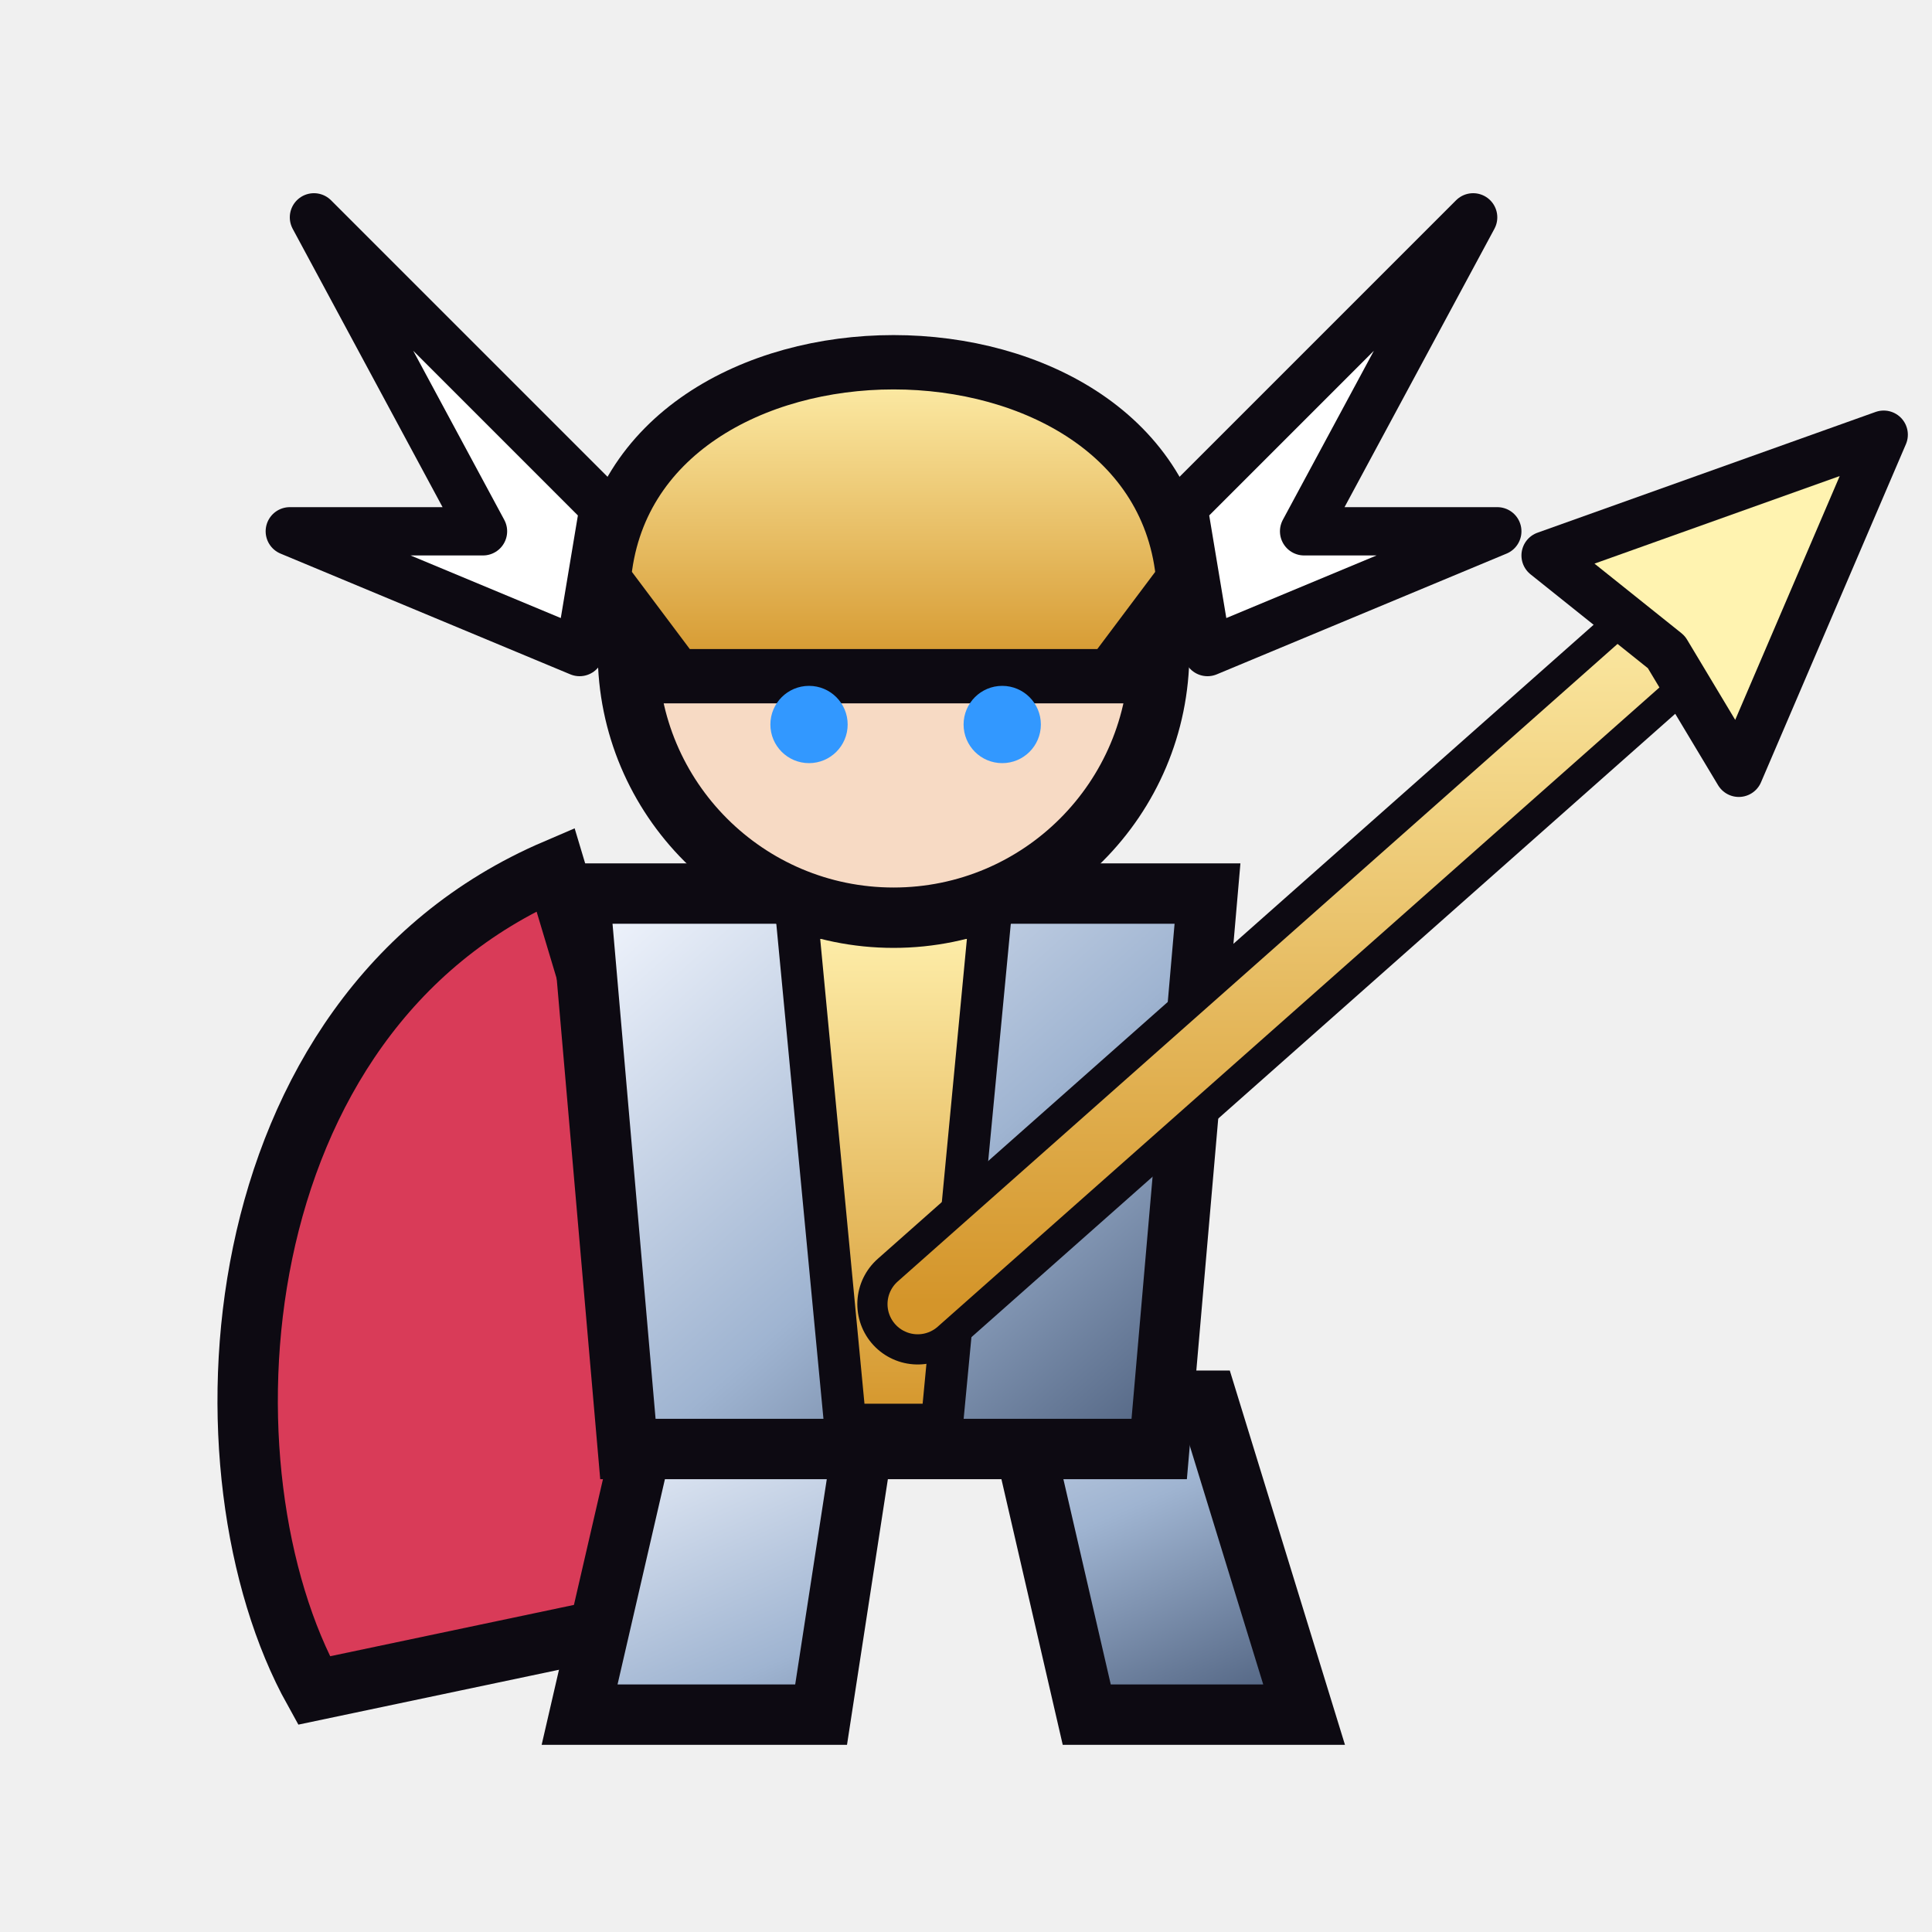
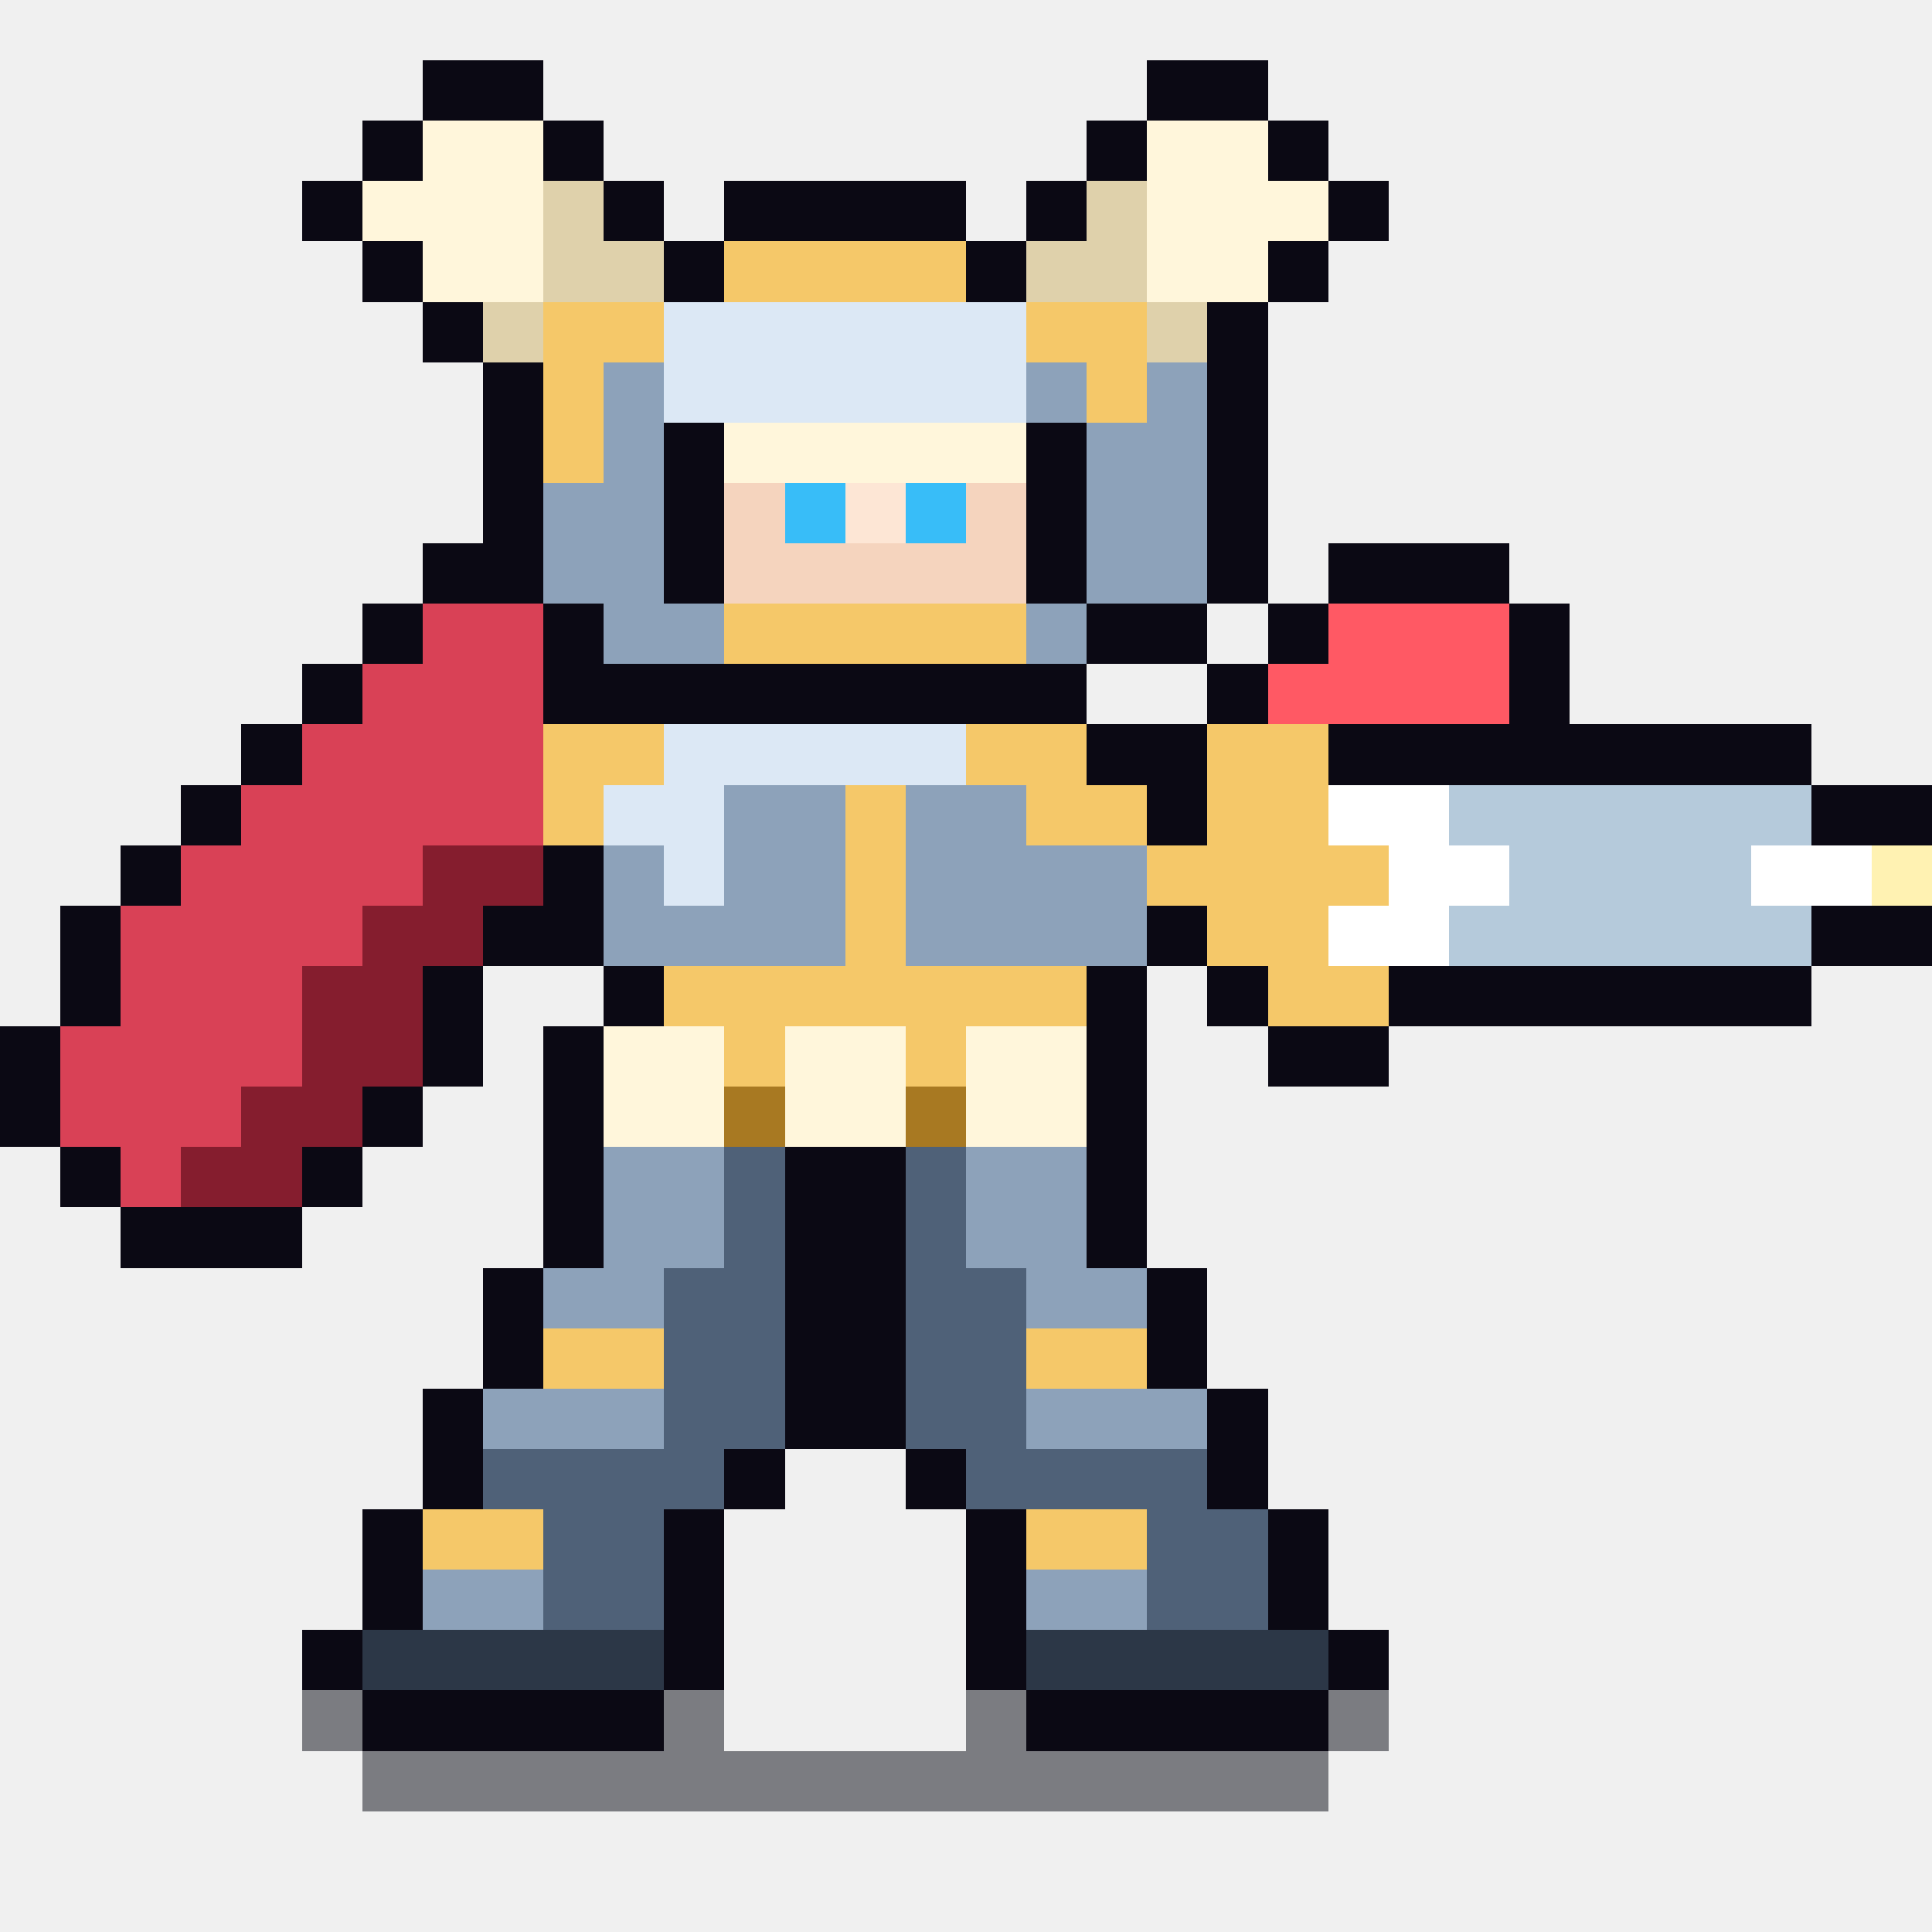
- <svg xmlns="http://www.w3.org/2000/svg" viewBox="0 0 160 160">
-   <defs>
-     <linearGradient id="vArm" x1="0" y1="0" x2="1" y2="1">
-       <stop offset="0%" stop-color="#f5f8ff" />
-       <stop offset="55%" stop-color="#9fb4d1" />
-       <stop offset="100%" stop-color="#485a78" />
-     </linearGradient>
-     <linearGradient id="vGold" x1="0" y1="0" x2="0" y2="1">
-       <stop offset="0%" stop-color="#fff0ad" />
-       <stop offset="100%" stop-color="#d4952a" />
-     </linearGradient>
-   </defs>
-   <path d="M46 72 C18 84 16 122 26 140 L64 132 Z" fill="#d93b58" stroke="#0d0a12" stroke-width="5" />
-   <path d="M54 116 L48 142 L68 142 L72 116 Z M84 116 L90 142 L108 142 L100 116 Z" fill="url(#vArm)" stroke="#0d0a12" stroke-width="5" />
-   <path d="M48 74 L100 74 L96 120 L52 120 Z" fill="url(#vArm)" stroke="#0d0a12" stroke-width="5" />
-   <path d="M66 76 L82 76 L78 118 L70 118 Z" fill="url(#vGold)" stroke="#0d0a12" stroke-width="3.5" />
-   <circle cx="74" cy="54" r="22" fill="#f7dac4" stroke="#0d0a12" stroke-width="5" />
-   <path d="M50 48 C52 24 96 24 98 48 L92 56 L56 56 Z" fill="url(#vGold)" stroke="#0d0a12" stroke-width="4.5" />
-   <path d="M50 42 L26 18 L40 44 L24 44 L48 54 Z M98 42 L122 18 L108 44 L124 44 L100 54 Z" fill="#ffffff" stroke="#0d0a12" stroke-width="4" stroke-linejoin="round" />
-   <circle cx="67" cy="60" r="3.2" fill="#3298ff" />
-   <circle cx="83" cy="60" r="3.2" fill="#3298ff" />
-   <line x1="76" y1="108" x2="146" y2="46" stroke="#0d0a12" stroke-width="10" stroke-linecap="round" />
-   <line x1="76" y1="108" x2="146" y2="46" stroke="url(#vGold)" stroke-width="5" stroke-linecap="round" />
-   <polygon points="156,36 128,46 138,54 144,64" fill="#fff3b0" stroke="#0d0a12" stroke-width="4" stroke-linejoin="round" />
+ <svg xmlns="http://www.w3.org/2000/svg" width="128" height="128" viewBox="0 0 32 32" shape-rendering="crispEdges">
+   <rect x="7" y="1" width="2" height="1" fill="#0b0914" />
+   <rect x="19" y="1" width="2" height="1" fill="#0b0914" />
+   <rect x="6" y="2" width="1" height="1" fill="#0b0914" />
+   <rect x="7" y="2" width="2" height="3" fill="#fff6db" />
+   <rect x="9" y="2" width="1" height="1" fill="#0b0914" />
+   <rect x="18" y="2" width="1" height="1" fill="#0b0914" />
+   <rect x="19" y="2" width="2" height="3" fill="#fff6db" />
+   <rect x="21" y="2" width="1" height="1" fill="#0b0914" />
+   <rect x="5" y="3" width="1" height="1" fill="#0b0914" />
+   <rect x="6" y="3" width="1" height="1" fill="#fff6db" />
+   <rect x="9" y="3" width="1" height="2" fill="#dfd1ab" />
+   <rect x="10" y="3" width="1" height="1" fill="#0b0914" />
+   <rect x="12" y="3" width="4" height="1" fill="#0b0914" />
+   <rect x="17" y="3" width="1" height="1" fill="#0b0914" />
+   <rect x="18" y="3" width="1" height="2" fill="#dfd1ab" />
+   <rect x="21" y="3" width="1" height="1" fill="#fff6db" />
+   <rect x="22" y="3" width="1" height="1" fill="#0b0914" />
+   <rect x="6" y="4" width="1" height="1" fill="#0b0914" />
+   <rect x="10" y="4" width="1" height="1" fill="#dfd1ab" />
+   <rect x="11" y="4" width="1" height="1" fill="#0b0914" />
+   <rect x="12" y="4" width="4" height="1" fill="#f5c869" />
+   <rect x="16" y="4" width="1" height="1" fill="#0b0914" />
+   <rect x="17" y="4" width="1" height="1" fill="#dfd1ab" />
+   <rect x="21" y="4" width="1" height="1" fill="#0b0914" />
+   <rect x="7" y="5" width="1" height="1" fill="#0b0914" />
+   <rect x="8" y="5" width="1" height="1" fill="#dfd1ab" />
+   <rect x="9" y="5" width="2" height="1" fill="#f5c869" />
+   <rect x="11" y="5" width="6" height="2" fill="#dce8f5" />
+   <rect x="17" y="5" width="2" height="1" fill="#f5c869" />
+   <rect x="19" y="5" width="1" height="1" fill="#dfd1ab" />
+   <rect x="20" y="5" width="1" height="5" fill="#0b0914" />
+   <rect x="8" y="6" width="1" height="4" fill="#0b0914" />
+   <rect x="9" y="6" width="1" height="2" fill="#f5c869" />
+   <rect x="10" y="6" width="1" height="5" fill="#8da2ba" />
+   <rect x="17" y="6" width="1" height="1" fill="#8da2ba" />
+   <rect x="18" y="6" width="1" height="1" fill="#f5c869" />
+   <rect x="19" y="6" width="1" height="4" fill="#8da2ba" />
+   <rect x="11" y="7" width="1" height="3" fill="#0b0914" />
+   <rect x="12" y="7" width="5" height="1" fill="#fff6db" />
+   <rect x="17" y="7" width="1" height="3" fill="#0b0914" />
+   <rect x="18" y="7" width="1" height="3" fill="#8da2ba" />
+   <rect x="9" y="8" width="1" height="2" fill="#8da2ba" />
+   <rect x="12" y="8" width="1" height="2" fill="#f5d4be" />
+   <rect x="13" y="8" width="1" height="1" fill="#38bdf8" />
+   <rect x="14" y="8" width="1" height="1" fill="#fde6d5" />
+   <rect x="15" y="8" width="1" height="1" fill="#38bdf8" />
+   <rect x="16" y="8" width="1" height="2" fill="#f5d4be" />
+   <rect x="7" y="9" width="1" height="1" fill="#0b0914" />
+   <rect x="13" y="9" width="3" height="1" fill="#f5d4be" />
+   <rect x="22" y="9" width="3" height="1" fill="#0b0914" />
+   <rect x="6" y="10" width="1" height="1" fill="#0b0914" />
+   <rect x="7" y="10" width="2" height="4" fill="#d94156" />
+   <rect x="9" y="10" width="1" height="2" fill="#0b0914" />
+   <rect x="11" y="10" width="1" height="1" fill="#8da2ba" />
+   <rect x="12" y="10" width="5" height="1" fill="#f5c869" />
+   <rect x="17" y="10" width="1" height="1" fill="#8da2ba" />
+   <rect x="18" y="10" width="2" height="1" fill="#0b0914" />
+   <rect x="21" y="10" width="1" height="1" fill="#0b0914" />
+   <rect x="22" y="10" width="3" height="2" fill="#ff5964" />
+   <rect x="25" y="10" width="1" height="3" fill="#0b0914" />
+   <rect x="5" y="11" width="1" height="1" fill="#0b0914" />
+   <rect x="6" y="11" width="1" height="4" fill="#d94156" />
+   <rect x="10" y="11" width="8" height="1" fill="#0b0914" />
+   <rect x="20" y="11" width="1" height="1" fill="#0b0914" />
+   <rect x="21" y="11" width="1" height="1" fill="#ff5964" />
+   <rect x="4" y="12" width="1" height="1" fill="#0b0914" />
+   <rect x="5" y="12" width="1" height="4" fill="#d94156" />
+   <rect x="9" y="12" width="2" height="1" fill="#f5c869" />
+   <rect x="11" y="12" width="5" height="1" fill="#dce8f5" />
+   <rect x="16" y="12" width="2" height="1" fill="#f5c869" />
+   <rect x="18" y="12" width="2" height="1" fill="#0b0914" />
+   <rect x="20" y="12" width="2" height="4" fill="#f5c869" />
+   <rect x="22" y="12" width="3" height="1" fill="#0b0914" />
+   <rect x="26" y="12" width="4" height="1" fill="#0b0914" />
+   <rect x="3" y="13" width="1" height="1" fill="#0b0914" />
+   <rect x="4" y="13" width="1" height="5" fill="#d94156" />
+   <rect x="9" y="13" width="1" height="1" fill="#f5c869" />
+   <rect x="10" y="13" width="2" height="1" fill="#dce8f5" />
+   <rect x="12" y="13" width="2" height="3" fill="#8da2ba" />
+   <rect x="14" y="13" width="1" height="4" fill="#f5c869" />
+   <rect x="15" y="13" width="2" height="3" fill="#8da2ba" />
+   <rect x="17" y="13" width="2" height="1" fill="#f5c869" />
+   <rect x="19" y="13" width="1" height="1" fill="#0b0914" />
+   <rect x="22" y="13" width="2" height="1" fill="#ffffff" />
+   <rect x="24" y="13" width="6" height="1" fill="#b5cadb" />
+   <rect x="30" y="13" width="2" height="1" fill="#0b0914" />
+   <rect x="2" y="14" width="1" height="1" fill="#0b0914" />
+   <rect x="3" y="14" width="1" height="5" fill="#d94156" />
+   <rect x="7" y="14" width="2" height="1" fill="#851d2e" />
+   <rect x="9" y="14" width="1" height="2" fill="#0b0914" />
+   <rect x="10" y="14" width="1" height="2" fill="#8da2ba" />
+   <rect x="11" y="14" width="1" height="1" fill="#dce8f5" />
+   <rect x="17" y="14" width="2" height="2" fill="#8da2ba" />
+   <rect x="19" y="14" width="1" height="1" fill="#f5c869" />
+   <rect x="22" y="14" width="1" height="1" fill="#f5c869" />
+   <rect x="23" y="14" width="2" height="1" fill="#ffffff" />
+   <rect x="25" y="14" width="4" height="2" fill="#b5cadb" />
+   <rect x="29" y="14" width="2" height="1" fill="#ffffff" />
+   <rect x="31" y="14" width="1" height="1" fill="#fff2b2" />
+   <rect x="1" y="15" width="1" height="2" fill="#0b0914" />
+   <rect x="2" y="15" width="1" height="5" fill="#d94156" />
+   <rect x="6" y="15" width="2" height="1" fill="#851d2e" />
+   <rect x="8" y="15" width="1" height="1" fill="#0b0914" />
+   <rect x="11" y="15" width="1" height="1" fill="#8da2ba" />
+   <rect x="19" y="15" width="1" height="1" fill="#0b0914" />
+   <rect x="22" y="15" width="2" height="1" fill="#ffffff" />
+   <rect x="24" y="15" width="1" height="1" fill="#b5cadb" />
+   <rect x="29" y="15" width="1" height="1" fill="#b5cadb" />
+   <rect x="30" y="15" width="2" height="1" fill="#0b0914" />
+   <rect x="5" y="16" width="2" height="2" fill="#851d2e" />
+   <rect x="7" y="16" width="1" height="2" fill="#0b0914" />
+   <rect x="10" y="16" width="1" height="1" fill="#0b0914" />
+   <rect x="11" y="16" width="3" height="1" fill="#f5c869" />
+   <rect x="15" y="16" width="3" height="1" fill="#f5c869" />
+   <rect x="18" y="16" width="1" height="5" fill="#0b0914" />
+   <rect x="20" y="16" width="1" height="1" fill="#0b0914" />
+   <rect x="21" y="16" width="2" height="1" fill="#f5c869" />
+   <rect x="23" y="16" width="7" height="1" fill="#0b0914" />
+   <rect x="0" y="17" width="1" height="2" fill="#0b0914" />
+   <rect x="1" y="17" width="1" height="2" fill="#d94156" />
+   <rect x="9" y="17" width="1" height="4" fill="#0b0914" />
+   <rect x="10" y="17" width="2" height="2" fill="#fff6db" />
+   <rect x="12" y="17" width="1" height="1" fill="#f5c869" />
+   <rect x="13" y="17" width="2" height="2" fill="#fff6db" />
+   <rect x="15" y="17" width="1" height="1" fill="#f5c869" />
+   <rect x="16" y="17" width="2" height="2" fill="#fff6db" />
+   <rect x="21" y="17" width="2" height="1" fill="#0b0914" />
+   <rect x="4" y="18" width="2" height="1" fill="#851d2e" />
+   <rect x="6" y="18" width="1" height="1" fill="#0b0914" />
+   <rect x="12" y="18" width="1" height="1" fill="#a87922" />
+   <rect x="15" y="18" width="1" height="1" fill="#a87922" />
+   <rect x="1" y="19" width="1" height="1" fill="#0b0914" />
+   <rect x="3" y="19" width="2" height="1" fill="#851d2e" />
+   <rect x="5" y="19" width="1" height="1" fill="#0b0914" />
+   <rect x="10" y="19" width="2" height="2" fill="#8da2ba" />
+   <rect x="12" y="19" width="1" height="5" fill="#4f6178" />
+   <rect x="13" y="19" width="2" height="5" fill="#0b0914" />
+   <rect x="15" y="19" width="1" height="5" fill="#4f6178" />
+   <rect x="16" y="19" width="2" height="2" fill="#8da2ba" />
+   <rect x="2" y="20" width="3" height="1" fill="#0b0914" />
+   <rect x="8" y="21" width="1" height="2" fill="#0b0914" />
+   <rect x="9" y="21" width="2" height="1" fill="#8da2ba" />
+   <rect x="11" y="21" width="1" height="4" fill="#4f6178" />
+   <rect x="16" y="21" width="1" height="4" fill="#4f6178" />
+   <rect x="17" y="21" width="2" height="1" fill="#8da2ba" />
+   <rect x="19" y="21" width="1" height="2" fill="#0b0914" />
+   <rect x="9" y="22" width="2" height="1" fill="#f5c869" />
+   <rect x="17" y="22" width="2" height="1" fill="#f5c869" />
+   <rect x="7" y="23" width="1" height="2" fill="#0b0914" />
+   <rect x="8" y="23" width="3" height="1" fill="#8da2ba" />
+   <rect x="17" y="23" width="3" height="1" fill="#8da2ba" />
+   <rect x="20" y="23" width="1" height="2" fill="#0b0914" />
+   <rect x="8" y="24" width="3" height="1" fill="#4f6178" />
+   <rect x="12" y="24" width="1" height="1" fill="#0b0914" />
+   <rect x="15" y="24" width="1" height="1" fill="#0b0914" />
+   <rect x="17" y="24" width="3" height="1" fill="#4f6178" />
+   <rect x="6" y="25" width="1" height="2" fill="#0b0914" />
+   <rect x="7" y="25" width="2" height="1" fill="#f5c869" />
+   <rect x="9" y="25" width="2" height="2" fill="#4f6178" />
+   <rect x="11" y="25" width="1" height="3" fill="#0b0914" />
+   <rect x="16" y="25" width="1" height="3" fill="#0b0914" />
+   <rect x="17" y="25" width="2" height="1" fill="#f5c869" />
+   <rect x="19" y="25" width="2" height="2" fill="#4f6178" />
+   <rect x="21" y="25" width="1" height="2" fill="#0b0914" />
+   <rect x="7" y="26" width="2" height="1" fill="#8da2ba" />
+   <rect x="17" y="26" width="2" height="1" fill="#8da2ba" />
+   <rect x="5" y="27" width="1" height="1" fill="#0b0914" />
+   <rect x="6" y="27" width="5" height="1" fill="#2c3747" />
+   <rect x="17" y="27" width="5" height="1" fill="#2c3747" />
+   <rect x="22" y="27" width="1" height="1" fill="#0b0914" />
+   <rect x="5" y="28" width="1" height="1" fill="#070912" fill-opacity="0.50" />
+   <rect x="6" y="28" width="5" height="1" fill="#0b0914" />
+   <rect x="11" y="28" width="1" height="2" fill="#070912" fill-opacity="0.50" />
+   <rect x="16" y="28" width="1" height="2" fill="#070912" fill-opacity="0.50" />
+   <rect x="17" y="28" width="5" height="1" fill="#0b0914" />
+   <rect x="22" y="28" width="1" height="1" fill="#070912" fill-opacity="0.50" />
+   <rect x="6" y="29" width="5" height="1" fill="#070912" fill-opacity="0.50" />
+   <rect x="12" y="29" width="4" height="1" fill="#070912" fill-opacity="0.50" />
+   <rect x="17" y="29" width="5" height="1" fill="#070912" fill-opacity="0.50" />
</svg>
